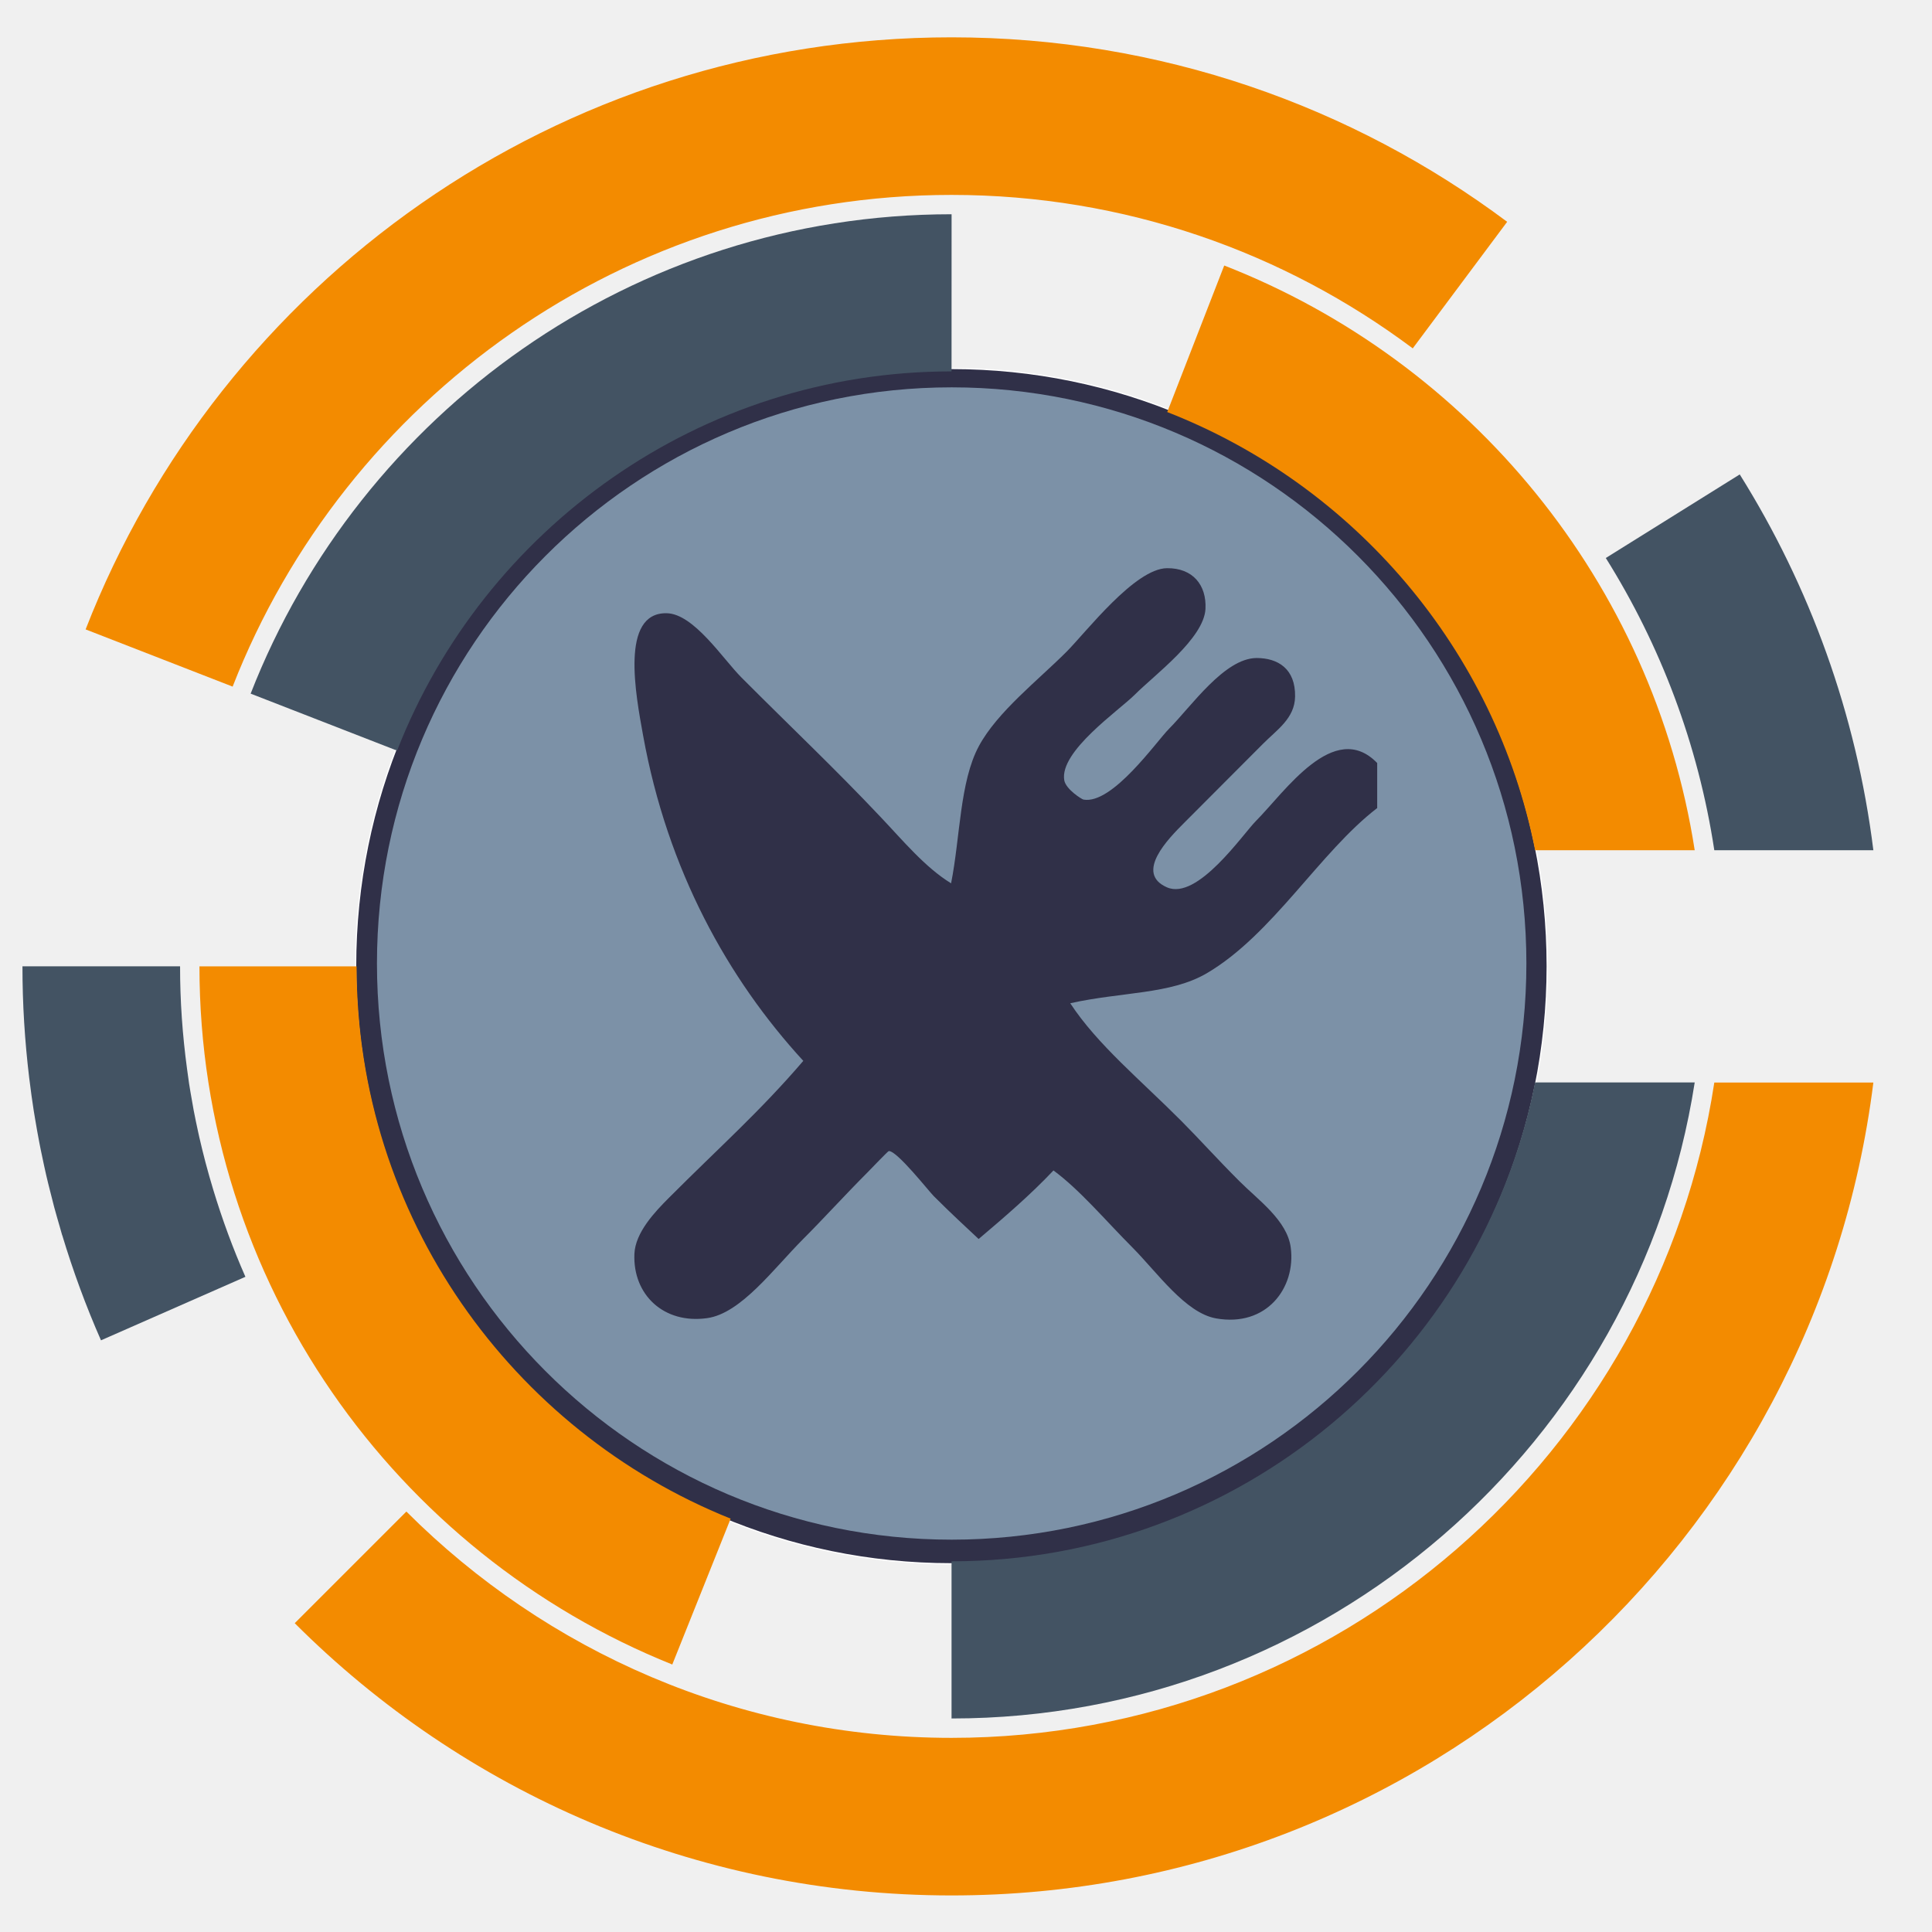
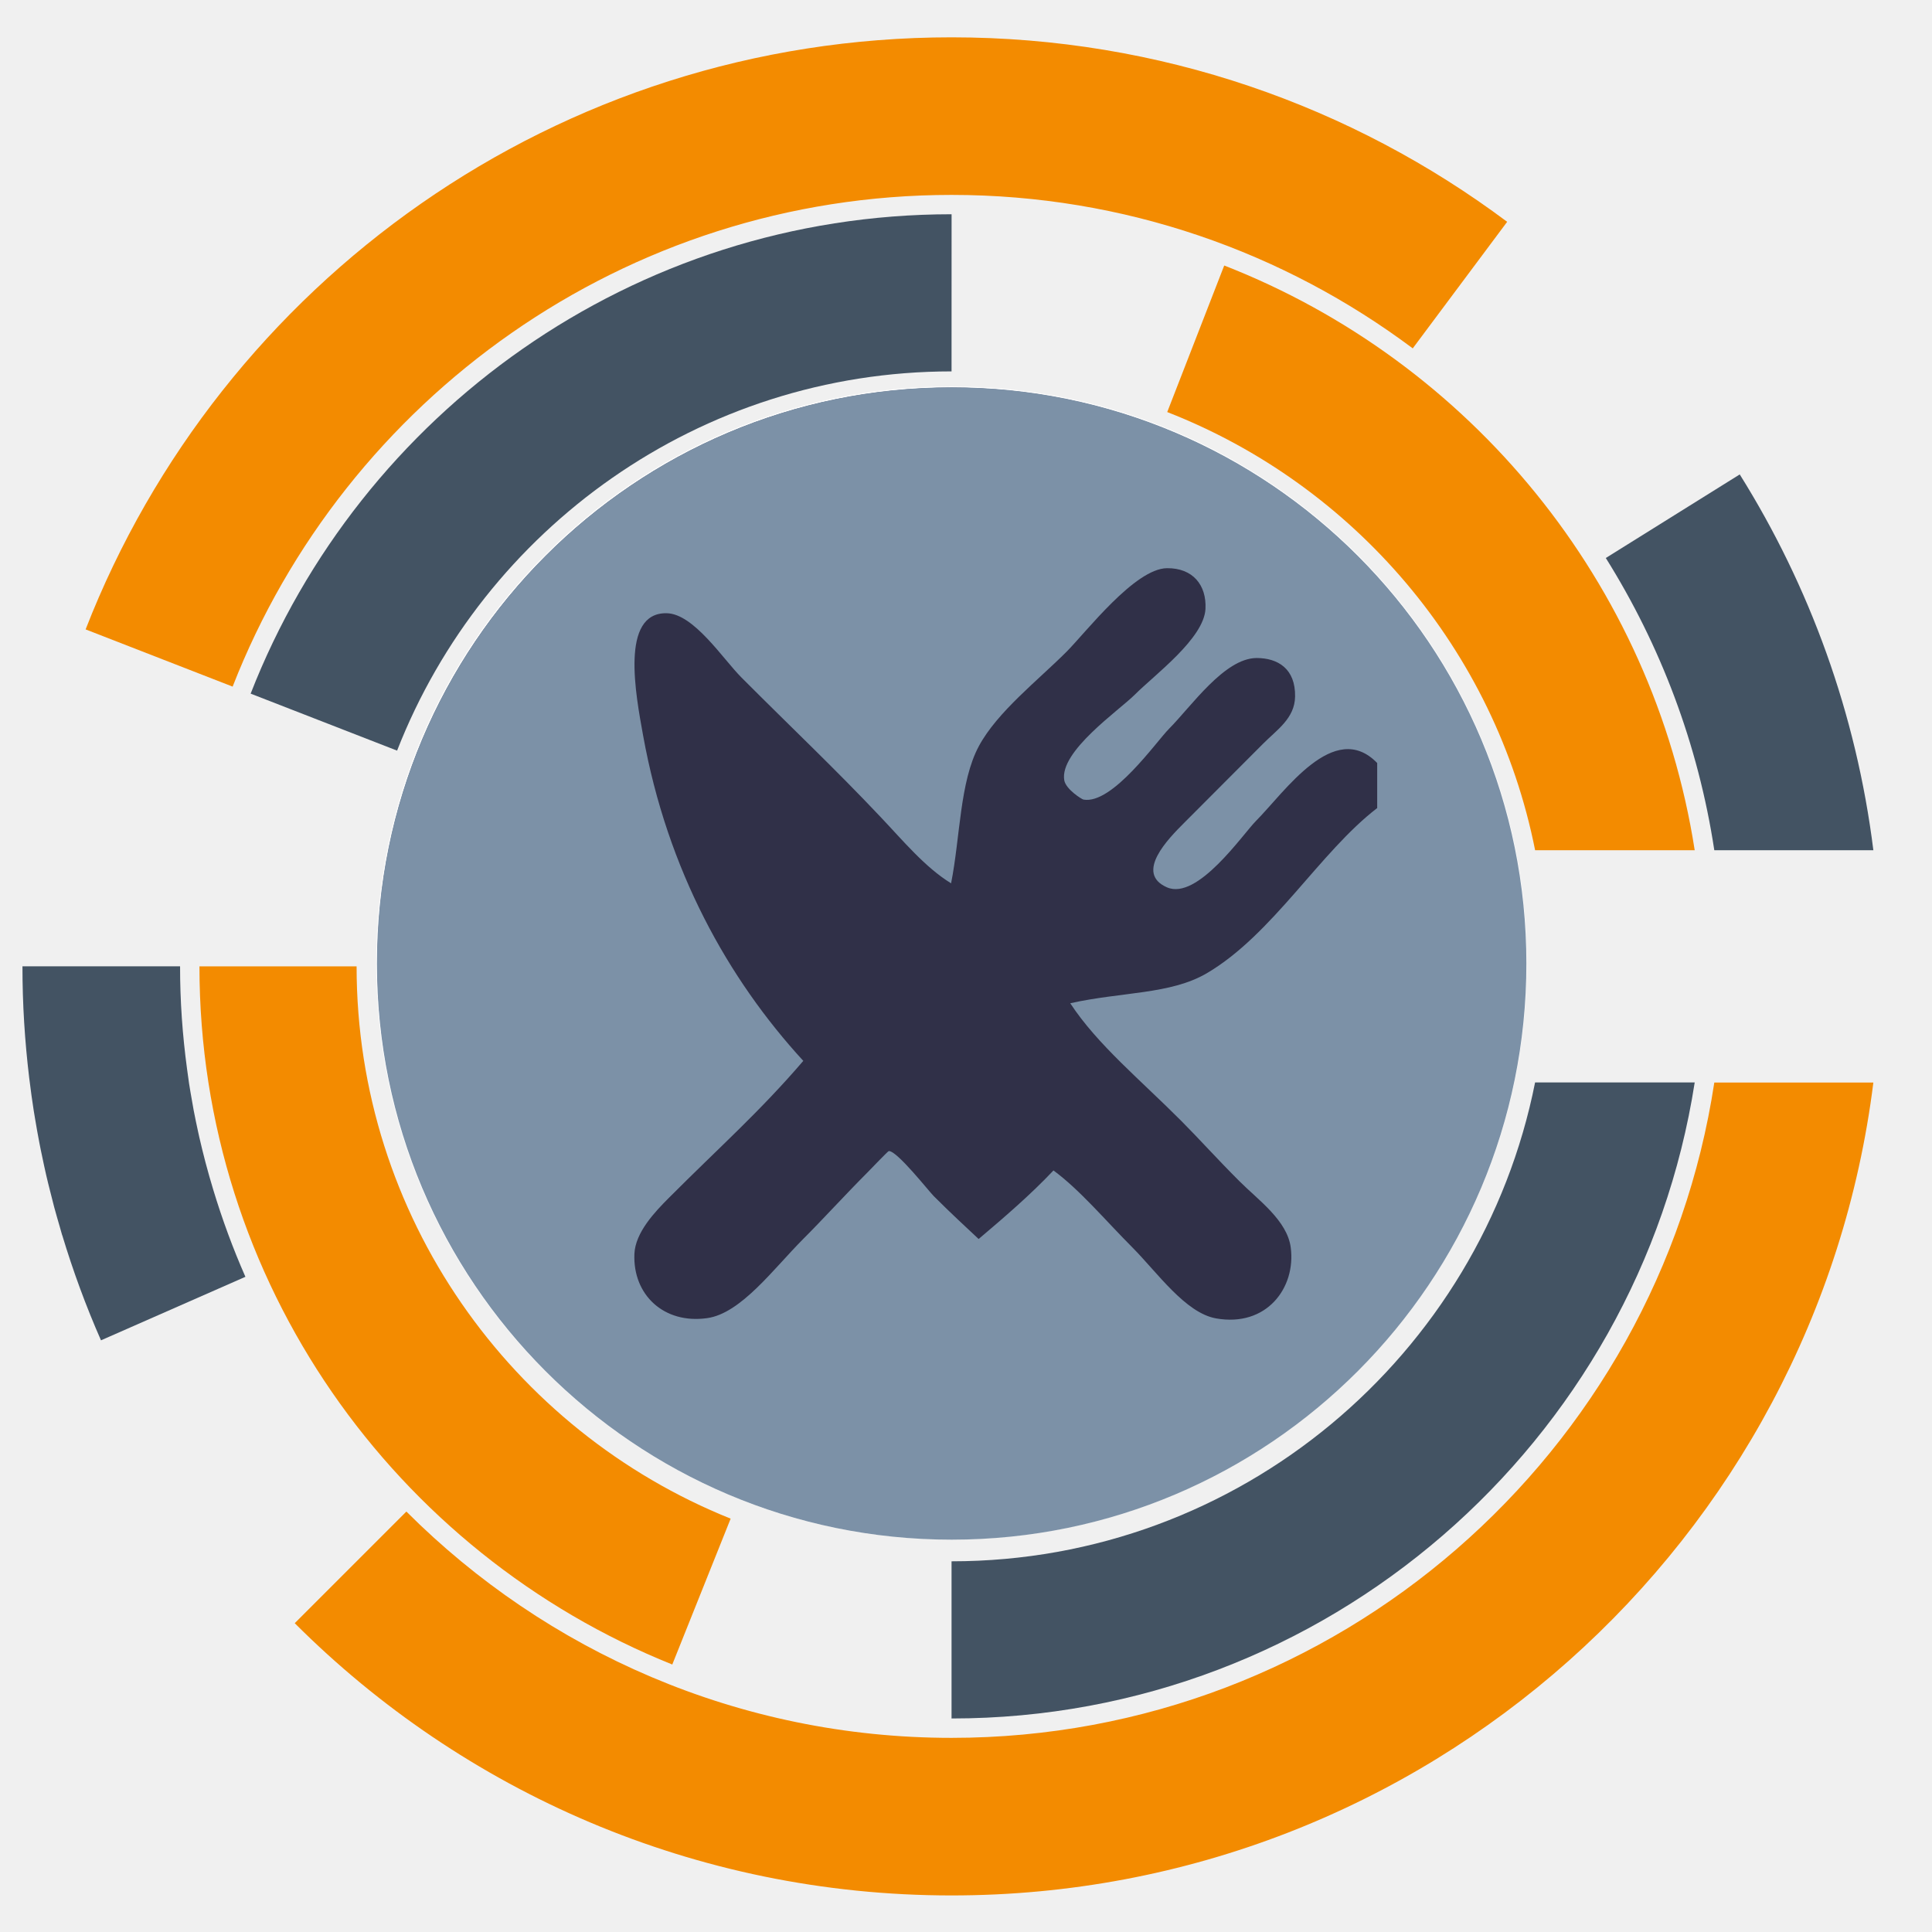
<svg xmlns="http://www.w3.org/2000/svg" xmlns:xlink="http://www.w3.org/1999/xlink" version="1.1" x="0px" y="0px" viewBox="0 0 1000 1000" enable-background="new 0 0 1000 1000" xml:space="preserve" id="svg2" width="100%" height="100%">
  <defs id="defs12">
    <clipPath id="SVGID_2_">
      <use height="1052.362" width="744.094" y="0" x="0" style="overflow:visible" xlink:href="#SVGID_1_" overflow="visible" id="use11" />
    </clipPath>
    <clipPath id="clipPath3049">
      <use height="1052.362" width="744.094" y="0" x="0" style="overflow:visible" xlink:href="#SVGID_1_" overflow="visible" id="use3051" />
    </clipPath>
    <clipPath id="clipPath3053">
      <use height="1052.362" width="744.094" y="0" x="0" style="overflow:visible" xlink:href="#SVGID_1_" overflow="visible" id="use3055" />
    </clipPath>
    <clipPath id="clipPath3057">
      <use height="1052.362" width="744.094" y="0" x="0" style="overflow:visible" xlink:href="#SVGID_1_" overflow="visible" id="use3059" />
    </clipPath>
    <clipPath id="clipPath3061">
      <use height="1052.362" width="744.094" y="0" x="0" style="overflow:visible" xlink:href="#SVGID_1_" overflow="visible" id="use3063" />
    </clipPath>
    <clipPath id="clipPath3065">
      <use height="1052.362" width="744.094" y="0" x="0" style="overflow:visible" xlink:href="#SVGID_1_" overflow="visible" id="use3067" />
    </clipPath>
    <clipPath id="clipPath3069">
      <use height="1052.362" width="744.094" y="0" x="0" style="overflow:visible" xlink:href="#SVGID_1_" overflow="visible" id="use3071" />
    </clipPath>
    <clipPath id="clipPath3073">
      <use height="1052.362" width="744.094" y="0" x="0" style="overflow:visible" xlink:href="#SVGID_1_" overflow="visible" id="use3075" />
    </clipPath>
    <clipPath id="clipPath3077">
      <use height="1052.362" width="744.094" y="0" x="0" style="overflow:visible" xlink:href="#SVGID_1_" overflow="visible" id="use3079" />
    </clipPath>
    <clipPath id="clipPath3081">
      <use height="1052.362" width="744.094" y="0" x="0" style="overflow:visible" xlink:href="#SVGID_1_" overflow="visible" id="use3083" />
    </clipPath>
    <clipPath id="clipPath3085">
      <use height="1052.362" width="744.094" y="0" x="0" style="overflow:visible" xlink:href="#SVGID_1_" overflow="visible" id="use3087" />
    </clipPath>
    <clipPath id="clipPath3089">
      <use height="1052.362" width="744.094" y="0" x="0" style="overflow:visible" xlink:href="#SVGID_1_" overflow="visible" id="use3091" />
    </clipPath>
    <clipPath id="clipPath3093">
      <use height="1052.362" width="744.094" y="0" x="0" style="overflow:visible" xlink:href="#SVGID_1_" overflow="visible" id="use3095" />
    </clipPath>
    <clipPath id="clipPath3097">
      <use height="1052.362" width="744.094" y="0" x="0" style="overflow:visible" xlink:href="#SVGID_1_" overflow="visible" id="use3099" />
    </clipPath>
    <clipPath id="clipPath3101">
      <use height="1052.362" width="744.094" y="0" x="0" style="overflow:visible" xlink:href="#SVGID_1_" overflow="visible" id="use3103" />
    </clipPath>
    <clipPath id="clipPath3105">
      <use height="1052.362" width="744.094" y="0" x="0" style="overflow:visible" xlink:href="#SVGID_1_" overflow="visible" id="use3107" />
    </clipPath>
    <clipPath id="clipPath3109">
      <use height="1052.362" width="744.094" y="0" x="0" style="overflow:visible" xlink:href="#SVGID_1_" overflow="visible" id="use3111" />
    </clipPath>
    <defs id="defs7">
      <rect height="792" width="1224" y="-294.475" x="-572.958" id="SVGID_1_" />
    </defs>
    <clipPath id="clipPath3116">
      <use id="use3118" overflow="visible" xlink:href="#SVGID_1_" style="overflow:visible" x="0" y="0" width="744.094" height="1052.362" />
    </clipPath>
  </defs>
-   <path style="fill:#303048;fill-opacity:1;stroke:#ffffff;stroke-opacity:1" id="path3033" d="m 995.763,504.237 a 491.525,485.169 0 1 1 -983.051,0 491.525,485.169 0 1 1 983.051,0 z" transform="matrix(0.627391,0,0,0.6376116,176.0985,178.561)" />
+   <path style="fill:#303048;fill-opacity:1;stroke:#ffffff;stroke-opacity:1" id="path3033" d="m 995.763,504.237 a 491.525,485.169 0 1 1 -983.051,0 491.525,485.169 0 1 1 983.051,0 z" transform="matrix(0.6051509,0,0,0.6144902,187.3128,188.59)" />
  <g id="g6" transform="matrix(0.607083,0,0,0.6086138,189.0409,194.4007)" style="fill:#7c91a7;fill-opacity:1">
    <path d="M 500,10 C 229.4,10 10,229.4 10,500 10,770.6 229.4,990 500,990 770.6,990 990,770.6 990,500 990,229.4 770.6,10 500,10 z m 217.5,498.3 c -31,18.1 -72.3,15.7 -116.4,25.5 23.1,35.2 60.1,65.4 94.9,100.3 14.8,14.8 30.4,32.2 49.3,51 16.1,16.1 40.8,33.4 43.8,56.5 4.5,34.3 -20.7,67.9 -63.8,60.2 -26.1,-4.7 -50,-39 -71.1,-60.2 C 630.9,718.3 609.5,692.7 586.8,676 567,696.9 545,715.7 523,734.3 c -9.7,-9.1 -23.4,-21.6 -38.3,-36.5 -4.4,-4.4 -31.3,-38.6 -38.3,-38.3 -0.7,0 -15,15 -18.2,18.2 -19.3,19.3 -38.4,40.3 -54.7,56.5 -25.4,25.4 -53.1,63.4 -82,67.4 -36.8,5.2 -63.5,-19.8 -62,-54.7 0.8,-18.2 17.5,-35.7 29.2,-47.4 C 302.1,656.1 336.4,626 373.5,582.8 309.5,513.3 257.7,420.9 236.9,306 230.7,271.7 217.1,201.4 257,202.1 c 23.1,0.4 47.9,38.8 63.8,54.7 43.4,43.4 79.2,77 118.5,118.5 19.4,20.4 38,42.9 60.2,56.5 7.8,-38.9 7.3,-86.3 23.7,-116.7 15.7,-29.1 50.6,-56.1 74.7,-80.2 16.7,-16.7 58.2,-70.8 85.7,-71.1 21.9,-0.2 33.8,14.2 32.8,34.6 -1.3,25.2 -43.3,56 -60.2,72.9 -13.5,13.5 -64.5,48.3 -60.2,72.9 1.4,7.7 15,16.2 16.4,16.4 24.7,4.3 62.2,-49.5 72.9,-60.2 18.8,-18.8 47.2,-60.1 74.7,-60.2 18,0 33.2,9 32.8,32.8 -0.3,18.6 -15.6,28.3 -27.3,40.1 -28.1,28.1 -40.3,40.3 -67.4,67.4 -13.1,13.1 -42.4,42.5 -14.6,54.7 26.1,11.5 64.7,-45.2 76,-56.5 24.2,-24.2 66.6,-87 103.3,-49.2 0,12.8 0,25.5 0,38.3 -49.1,37.6 -89.1,107.6 -145.3,140.5 z" id="path8" style="fill:#7c91a7;fill-opacity:1;stroke:none" />
  </g>
  <path id="path31" d="M 17.47,31.985 C 17.397,31.743 17.327,31.499 17.262,31.253 17.258,31.238 17.254,31.223 17.25,31.208 17.19,30.98 17.135,30.752 17.082,30.522 17.071,30.475 17.061,30.428 17.051,30.381 17.007,30.184 16.967,29.985 16.928,29.786 16.911,29.697 16.896,29.608 16.881,29.519 16.853,29.36 16.825,29.202 16.8,29.041 16.779,28.904 16.761,28.768 16.743,28.631 16.617,27.697 16.549,26.748 16.55,25.787 h -4.375 c -0.001,1.048 0.065,2.083 0.188,3.105 l 0,0 c 0.002,0.022 0.006,0.044 0.009,0.066 0.034,0.278 0.072,0.556 0.115,0.831 0.012,0.076 0.025,0.152 0.038,0.229 0.038,0.226 0.077,0.452 0.121,0.677 0.022,0.12 0.048,0.238 0.073,0.357 0.037,0.179 0.075,0.358 0.116,0.536 0.036,0.156 0.075,0.312 0.115,0.468 0.035,0.139 0.069,0.278 0.106,0.417 0.05,0.184 0.103,0.366 0.156,0.549 0.022,0.076 0.042,0.154 0.065,0.229 h 0.002 c 0.302,0.999 0.66,1.974 1.076,2.918 l 4.009,-1.763 C 18.019,33.624 17.721,32.814 17.47,31.985 z" clip-path="url(#SVGID_2_)" style="fill:#435363" transform="matrix(18.64656,0,0,18.64656,-215.3966,19.32203)" />
  <path id="path33" d="m 37.965,47.204 c -5.904,0 -11.256,-2.404 -15.133,-6.282 l -3.099,3.099 c 4.667,4.667 11.111,7.557 18.232,7.557 13.151,0 24.001,-9.844 25.588,-22.565 h -4.415 c -1.56,10.283 -10.46,18.191 -21.173,18.191" clip-path="url(#SVGID_2_)" style="fill:#f38b00" transform="matrix(18.64656,0,0,18.64656,-215.3966,19.32203)" />
  <path id="path35" d="m 37.965,4.374 c 4.797,0 9.228,1.585 12.802,4.26 L 53.388,5.121 C 49.086,1.905 43.748,0 37.965,0 27.022,0 17.672,6.816 13.928,16.435 l 4.081,1.588 C 21.124,10.042 28.895,4.374 37.965,4.374" clip-path="url(#SVGID_2_)" style="fill:#f38b00" transform="matrix(18.64656,0,0,18.64656,-215.3966,19.32203)" />
  <path id="path37" d="m 59.138,22.565 h 4.415 C 63.08,18.77 61.782,15.231 59.844,12.133 l -3.718,2.32 c 1.518,2.423 2.565,5.17 3.012,8.112" clip-path="url(#SVGID_2_)" style="fill:#435363" transform="matrix(18.64656,0,0,18.64656,-215.3966,19.32203)" />
  <path id="path39" d="m 54.164,22.565 h 4.43 C 57.438,15.137 52.351,8.995 45.534,6.334 l -1.582,4.068 c 5.184,2.024 9.105,6.591 10.212,12.163" clip-path="url(#SVGID_2_)" style="fill:#f38b00" transform="matrix(18.64656,0,0,18.64656,-215.3966,19.32203)" />
  <path id="path41" d="m 37.965,9.273 0,0 10e-4,-4.362 h -10e-4 c -8.843,0 -16.418,5.526 -19.456,13.307 L 22.574,19.8 C 24.978,13.645 30.97,9.273 37.965,9.273" clip-path="url(#SVGID_2_)" style="fill:#435363" transform="matrix(18.64656,0,0,18.64656,-215.3966,19.32203)" />
  <path id="path43" d="m 21.45,25.788 0,0 h -4.362 l 0,0 c 0,8.773 5.441,16.296 13.125,19.38 l 1.62,-4.049 C 25.754,38.679 21.45,32.728 21.45,25.788" clip-path="url(#SVGID_2_)" style="fill:#f38b00" transform="matrix(18.64656,0,0,18.64656,-215.3966,19.32203)" />
  <path id="path45" d="m 37.965,42.303 v 4.363 c 10.416,0 19.074,-7.668 20.629,-17.655 h -4.431 c -1.503,7.57 -8.194,13.292 -16.198,13.292" clip-path="url(#SVGID_2_)" style="fill:#435363;fill-opacity:1" transform="matrix(18.64656,0,0,18.64656,-215.3966,19.32203)" />
</svg>
